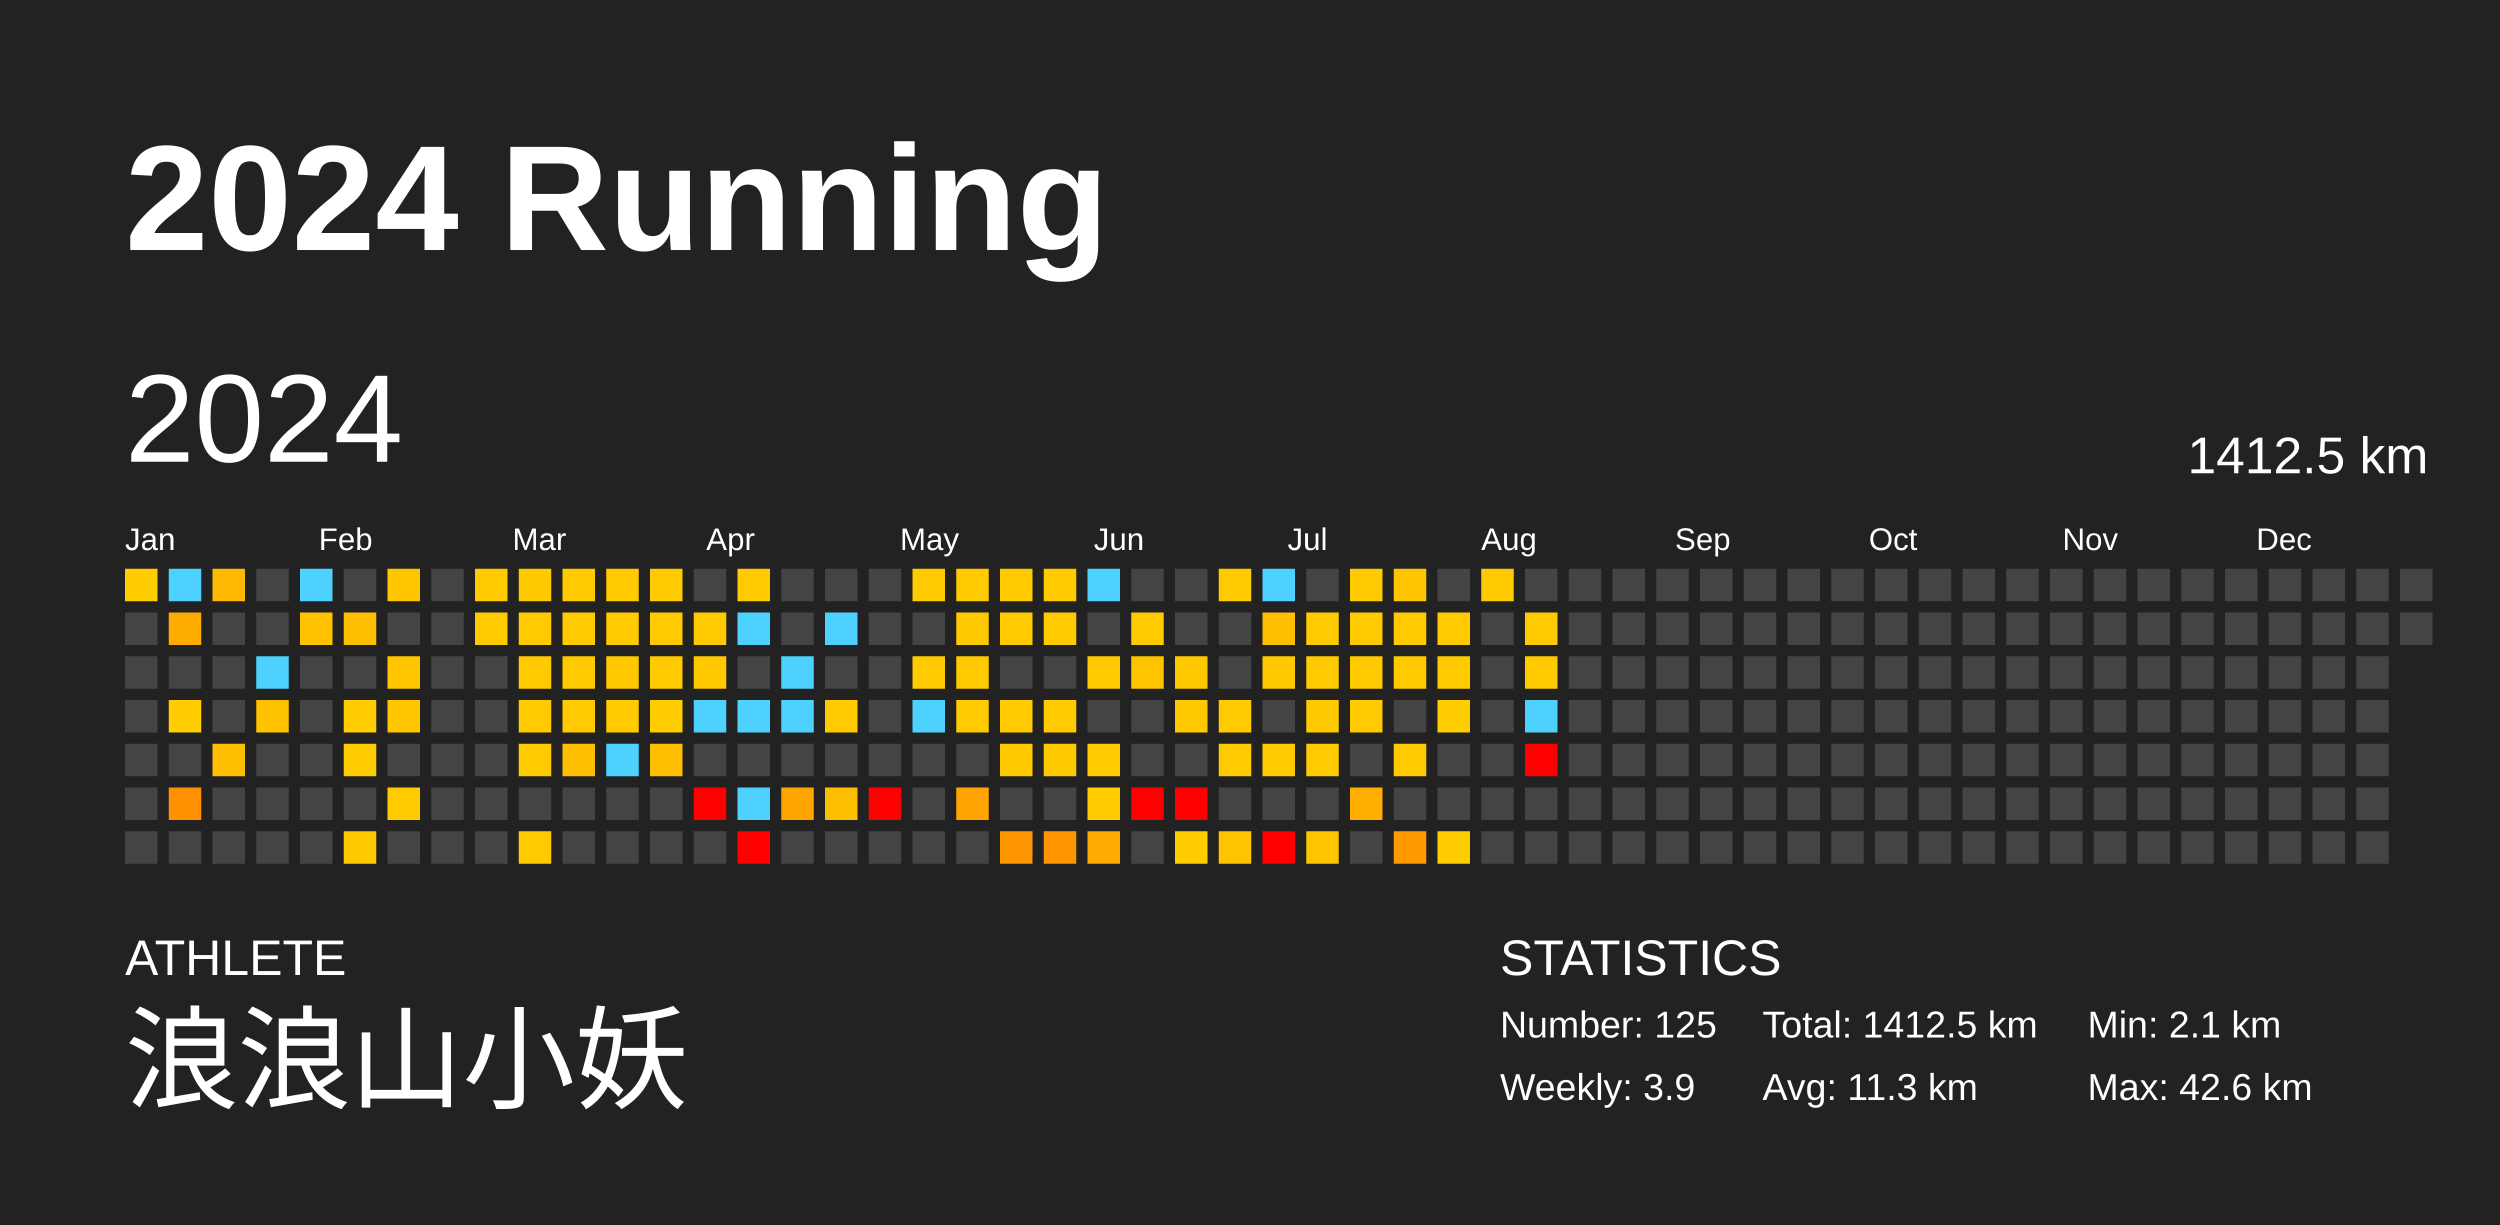
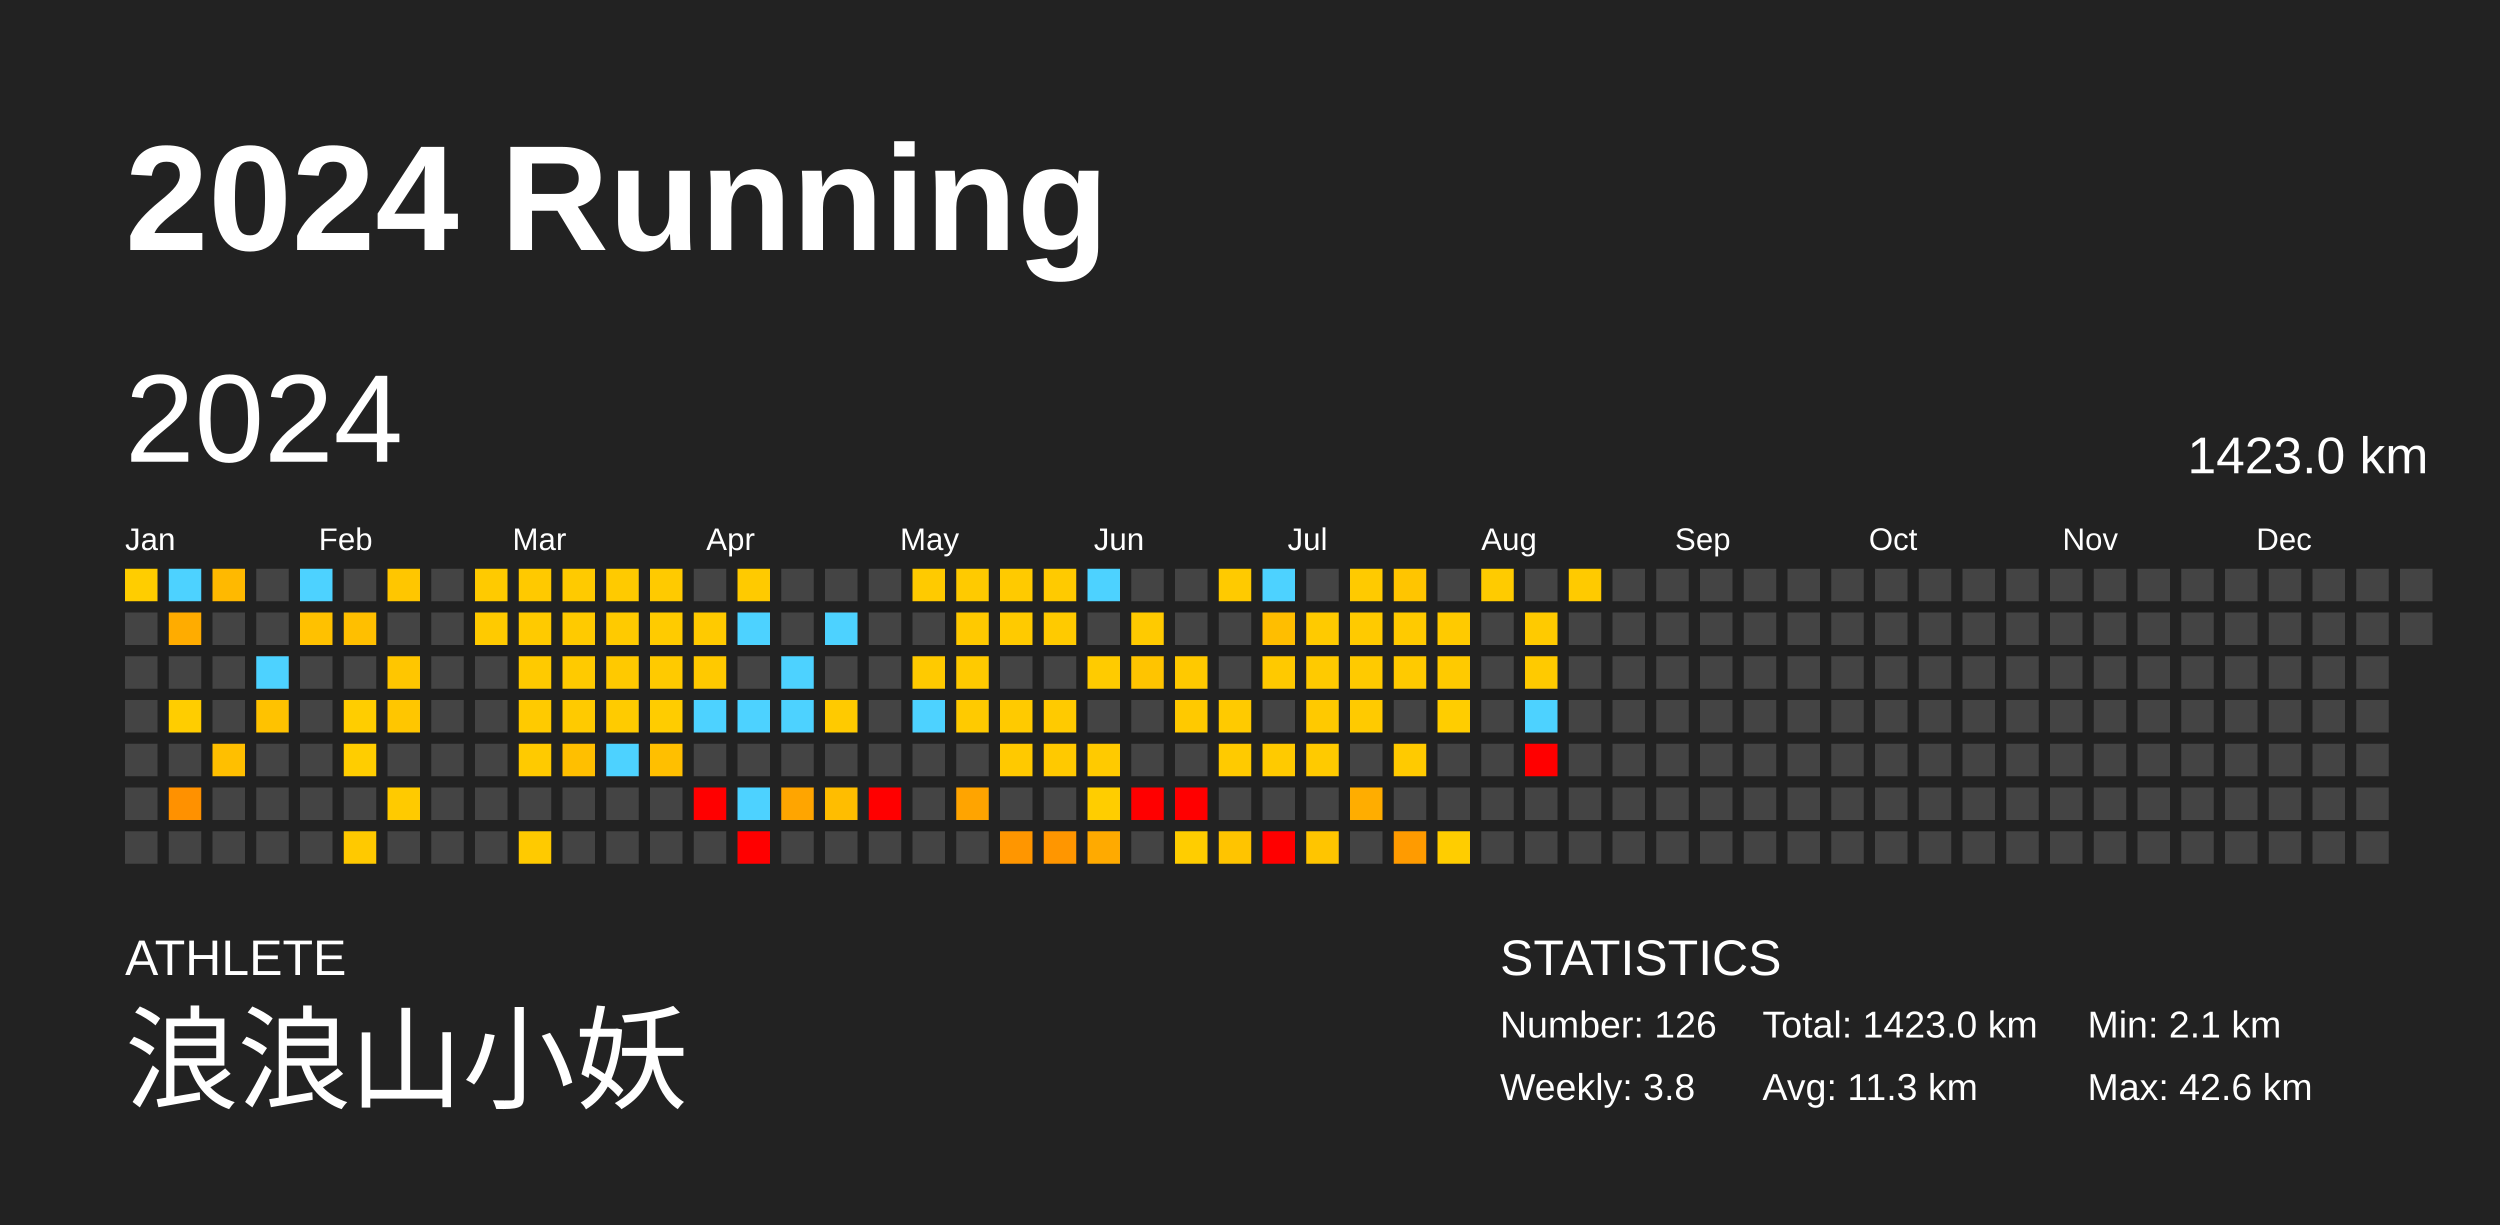
<svg xmlns="http://www.w3.org/2000/svg" baseProfile="full" height="98mm" version="1.1" viewBox="0,0,200,98" width="200mm">
  <defs />
  <rect fill="#222222" height="98" width="200" x="0" y="0" />
  <text fill="#FFFFFF" style="font-size:12px; font-family:Arial; font-weight:bold;" x="10" y="20">2024 Running</text>
  <text fill="#FFFFFF" style="font-size:4px; font-family:Arial" x="10" y="78">ATHLETE</text>
  <text fill="#FFFFFF" style="font-size:9px; font-family:Arial" x="10" y="88">浪浪山小妖</text>
  <text fill="#FFFFFF" style="font-size:4px; font-family:Arial" x="120" y="78">STATISTICS</text>
-   <text fill="#FFFFFF" style="font-size:3px; font-family:Arial" x="120" y="83">Number: 125</text>
-   <text fill="#FFFFFF" style="font-size:3px; font-family:Arial" x="120" y="88">Weekly: 3.9</text>
-   <text fill="#FFFFFF" style="font-size:3px; font-family:Arial" x="141" y="83">Total: 1412.5 km</text>
+   <text fill="#FFFFFF" style="font-size:3px; font-family:Arial" x="120" y="83">Number: 126</text>
+   <text fill="#FFFFFF" style="font-size:3px; font-family:Arial" x="120" y="88">Weekly: 3.8</text>
+   <text fill="#FFFFFF" style="font-size:3px; font-family:Arial" x="141" y="83">Total: 1423.0 km</text>
  <text fill="#FFFFFF" style="font-size:3px; font-family:Arial" x="141" y="88">Avg: 11.3 km</text>
  <text fill="#FFFFFF" style="font-size:3px; font-family:Arial" x="167" y="83">Min: 2.1 km</text>
  <text fill="#FFFFFF" style="font-size:3px; font-family:Arial" x="167" y="88">Max: 42.6 km</text>
  <text dominant-baseline="hanging" fill="#FFFFFF" style="font-size:10.0px; font-family:Arial;" x="10" y="30">2024</text>
-   <text dominant-baseline="hanging" fill="#FFFFFF" style="font-size:4.125px; font-family:Arial;" x="175" y="35">1412.5 km</text>
+   <text dominant-baseline="hanging" fill="#FFFFFF" style="font-size:4.125px; font-family:Arial;" x="175" y="35">1423.0 km</text>
  <text fill="#FFFFFF" style="font-size:2.5px; font-family:Arial" x="10.0" y="44">Jan</text>
  <text fill="#FFFFFF" style="font-size:2.5px; font-family:Arial" x="25.5" y="44">Feb</text>
  <text fill="#FFFFFF" style="font-size:2.5px; font-family:Arial" x="41.0" y="44">Mar</text>
  <text fill="#FFFFFF" style="font-size:2.5px; font-family:Arial" x="56.5" y="44">Apr</text>
  <text fill="#FFFFFF" style="font-size:2.5px; font-family:Arial" x="72.0" y="44">May</text>
  <text fill="#FFFFFF" style="font-size:2.5px; font-family:Arial" x="87.5" y="44">Jun</text>
  <text fill="#FFFFFF" style="font-size:2.5px; font-family:Arial" x="103.0" y="44">Jul</text>
  <text fill="#FFFFFF" style="font-size:2.5px; font-family:Arial" x="118.5" y="44">Aug</text>
  <text fill="#FFFFFF" style="font-size:2.5px; font-family:Arial" x="134.0" y="44">Sep</text>
  <text fill="#FFFFFF" style="font-size:2.5px; font-family:Arial" x="149.5" y="44">Oct</text>
  <text fill="#FFFFFF" style="font-size:2.5px; font-family:Arial" x="165.0" y="44">Nov</text>
  <text fill="#FFFFFF" style="font-size:2.5px; font-family:Arial" x="180.5" y="44">Dec</text>
  <rect fill="#ffcd00" height="2.6" width="2.6" x="10.0" y="45.5" />
  <rect fill="#444444" height="2.6" width="2.6" x="10.0" y="49.0" />
  <rect fill="#444444" height="2.6" width="2.6" x="10.0" y="52.5" />
  <rect fill="#444444" height="2.6" width="2.6" x="10.0" y="56.0" />
  <rect fill="#444444" height="2.6" width="2.6" x="10.0" y="59.5" />
  <rect fill="#444444" height="2.6" width="2.6" x="10.0" y="63.0" />
  <rect fill="#444444" height="2.6" width="2.6" x="10.0" y="66.5" />
  <rect fill="#4dd2ff" height="2.6" width="2.6" x="13.5" y="45.5" />
  <rect fill="#ffac00" height="2.6" width="2.6" x="13.5" y="49.0" />
  <rect fill="#444444" height="2.6" width="2.6" x="13.5" y="52.5" />
  <rect fill="#ffcd00" height="2.6" width="2.6" x="13.5" y="56.0" />
  <rect fill="#444444" height="2.6" width="2.6" x="13.5" y="59.5" />
  <rect fill="#ff9100" height="2.6" width="2.6" x="13.5" y="63.0" />
  <rect fill="#444444" height="2.6" width="2.6" x="13.5" y="66.5" />
  <rect fill="#ffb900" height="2.6" width="2.6" x="17.0" y="45.5" />
  <rect fill="#444444" height="2.6" width="2.6" x="17.0" y="49.0" />
  <rect fill="#444444" height="2.6" width="2.6" x="17.0" y="52.5" />
  <rect fill="#444444" height="2.6" width="2.6" x="17.0" y="56.0" />
  <rect fill="#ffbf00" height="2.6" width="2.6" x="17.0" y="59.5" />
  <rect fill="#444444" height="2.6" width="2.6" x="17.0" y="63.0" />
  <rect fill="#444444" height="2.6" width="2.6" x="17.0" y="66.5" />
  <rect fill="#444444" height="2.6" width="2.6" x="20.5" y="45.5" />
  <rect fill="#444444" height="2.6" width="2.6" x="20.5" y="49.0" />
  <rect fill="#4dd2ff" height="2.6" width="2.6" x="20.5" y="52.5" />
  <rect fill="#ffc200" height="2.6" width="2.6" x="20.5" y="56.0" />
  <rect fill="#444444" height="2.6" width="2.6" x="20.5" y="59.5" />
  <rect fill="#444444" height="2.6" width="2.6" x="20.5" y="63.0" />
  <rect fill="#444444" height="2.6" width="2.6" x="20.5" y="66.5" />
  <rect fill="#4dd2ff" height="2.6" width="2.6" x="24.0" y="45.5" />
  <rect fill="#ffc100" height="2.6" width="2.6" x="24.0" y="49.0" />
  <rect fill="#444444" height="2.6" width="2.6" x="24.0" y="52.5" />
  <rect fill="#444444" height="2.6" width="2.6" x="24.0" y="56.0" />
  <rect fill="#444444" height="2.6" width="2.6" x="24.0" y="59.5" />
  <rect fill="#444444" height="2.6" width="2.6" x="24.0" y="63.0" />
  <rect fill="#444444" height="2.6" width="2.6" x="24.0" y="66.5" />
  <rect fill="#444444" height="2.6" width="2.6" x="27.5" y="45.5" />
  <rect fill="#ffbf00" height="2.6" width="2.6" x="27.5" y="49.0" />
  <rect fill="#444444" height="2.6" width="2.6" x="27.5" y="52.5" />
  <rect fill="#ffcd00" height="2.6" width="2.6" x="27.5" y="56.0" />
  <rect fill="#ffcd00" height="2.6" width="2.6" x="27.5" y="59.5" />
  <rect fill="#444444" height="2.6" width="2.6" x="27.5" y="63.0" />
  <rect fill="#ffc900" height="2.6" width="2.6" x="27.5" y="66.5" />
  <rect fill="#ffc600" height="2.6" width="2.6" x="31.0" y="45.5" />
  <rect fill="#444444" height="2.6" width="2.6" x="31.0" y="49.0" />
  <rect fill="#ffc600" height="2.6" width="2.6" x="31.0" y="52.5" />
  <rect fill="#ffc600" height="2.6" width="2.6" x="31.0" y="56.0" />
  <rect fill="#444444" height="2.6" width="2.6" x="31.0" y="59.5" />
  <rect fill="#ffca00" height="2.6" width="2.6" x="31.0" y="63.0" />
  <rect fill="#444444" height="2.6" width="2.6" x="31.0" y="66.5" />
  <rect fill="#444444" height="2.6" width="2.6" x="34.5" y="45.5" />
  <rect fill="#444444" height="2.6" width="2.6" x="34.5" y="49.0" />
  <rect fill="#444444" height="2.6" width="2.6" x="34.5" y="52.5" />
  <rect fill="#444444" height="2.6" width="2.6" x="34.5" y="56.0" />
  <rect fill="#444444" height="2.6" width="2.6" x="34.5" y="59.5" />
  <rect fill="#444444" height="2.6" width="2.6" x="34.5" y="63.0" />
  <rect fill="#444444" height="2.6" width="2.6" x="34.5" y="66.5" />
  <rect fill="#ffca00" height="2.6" width="2.6" x="38.0" y="45.5" />
  <rect fill="#ffca00" height="2.6" width="2.6" x="38.0" y="49.0" />
  <rect fill="#444444" height="2.6" width="2.6" x="38.0" y="52.5" />
  <rect fill="#444444" height="2.6" width="2.6" x="38.0" y="56.0" />
  <rect fill="#444444" height="2.6" width="2.6" x="38.0" y="59.5" />
  <rect fill="#444444" height="2.6" width="2.6" x="38.0" y="63.0" />
  <rect fill="#444444" height="2.6" width="2.6" x="38.0" y="66.5" />
  <rect fill="#ffc900" height="2.6" width="2.6" x="41.5" y="45.5" />
  <rect fill="#ffca00" height="2.6" width="2.6" x="41.5" y="49.0" />
  <rect fill="#ffca00" height="2.6" width="2.6" x="41.5" y="52.5" />
  <rect fill="#ffca00" height="2.6" width="2.6" x="41.5" y="56.0" />
  <rect fill="#ffca00" height="2.6" width="2.6" x="41.5" y="59.5" />
  <rect fill="#444444" height="2.6" width="2.6" x="41.5" y="63.0" />
  <rect fill="#ffca00" height="2.6" width="2.6" x="41.5" y="66.5" />
  <rect fill="#ffca00" height="2.6" width="2.6" x="45.0" y="45.5" />
  <rect fill="#ffca00" height="2.6" width="2.6" x="45.0" y="49.0" />
  <rect fill="#ffca00" height="2.6" width="2.6" x="45.0" y="52.5" />
  <rect fill="#ffca00" height="2.6" width="2.6" x="45.0" y="56.0" />
  <rect fill="#ffbf00" height="2.6" width="2.6" x="45.0" y="59.5" />
  <rect fill="#444444" height="2.6" width="2.6" x="45.0" y="63.0" />
  <rect fill="#444444" height="2.6" width="2.6" x="45.0" y="66.5" />
  <rect fill="#ffca00" height="2.6" width="2.6" x="48.5" y="45.5" />
  <rect fill="#ffca00" height="2.6" width="2.6" x="48.5" y="49.0" />
  <rect fill="#ffc900" height="2.6" width="2.6" x="48.5" y="52.5" />
  <rect fill="#ffcb00" height="2.6" width="2.6" x="48.5" y="56.0" />
  <rect fill="#4dd2ff" height="2.6" width="2.6" x="48.5" y="59.5" />
  <rect fill="#444444" height="2.6" width="2.6" x="48.5" y="63.0" />
  <rect fill="#444444" height="2.6" width="2.6" x="48.5" y="66.5" />
  <rect fill="#ffca00" height="2.6" width="2.6" x="52.0" y="45.5" />
  <rect fill="#ffcb00" height="2.6" width="2.6" x="52.0" y="49.0" />
  <rect fill="#ffca00" height="2.6" width="2.6" x="52.0" y="52.5" />
  <rect fill="#ffcc00" height="2.6" width="2.6" x="52.0" y="56.0" />
  <rect fill="#ffbf00" height="2.6" width="2.6" x="52.0" y="59.5" />
  <rect fill="#444444" height="2.6" width="2.6" x="52.0" y="63.0" />
  <rect fill="#444444" height="2.6" width="2.6" x="52.0" y="66.5" />
  <rect fill="#444444" height="2.6" width="2.6" x="55.5" y="45.5" />
  <rect fill="#ffca00" height="2.6" width="2.6" x="55.5" y="49.0" />
  <rect fill="#ffc900" height="2.6" width="2.6" x="55.5" y="52.5" />
  <rect fill="#4dd2ff" height="2.6" width="2.6" x="55.5" y="56.0" />
  <rect fill="#444444" height="2.6" width="2.6" x="55.5" y="59.5" />
  <rect fill="red" height="2.6" width="2.6" x="55.5" y="63.0" />
  <rect fill="#444444" height="2.6" width="2.6" x="55.5" y="66.5" />
  <rect fill="#ffca00" height="2.6" width="2.6" x="59.0" y="45.5" />
  <rect fill="#4dd2ff" height="2.6" width="2.6" x="59.0" y="49.0" />
  <rect fill="#444444" height="2.6" width="2.6" x="59.0" y="52.5" />
  <rect fill="#4dd2ff" height="2.6" width="2.6" x="59.0" y="56.0" />
  <rect fill="#444444" height="2.6" width="2.6" x="59.0" y="59.5" />
  <rect fill="#4dd2ff" height="2.6" width="2.6" x="59.0" y="63.0" />
  <rect fill="red" height="2.6" width="2.6" x="59.0" y="66.5" />
  <rect fill="#444444" height="2.6" width="2.6" x="62.5" y="45.5" />
  <rect fill="#444444" height="2.6" width="2.6" x="62.5" y="49.0" />
  <rect fill="#4dd2ff" height="2.6" width="2.6" x="62.5" y="52.5" />
  <rect fill="#4dd2ff" height="2.6" width="2.6" x="62.5" y="56.0" />
  <rect fill="#444444" height="2.6" width="2.6" x="62.5" y="59.5" />
  <rect fill="#ffa500" height="2.6" width="2.6" x="62.5" y="63.0" />
  <rect fill="#444444" height="2.6" width="2.6" x="62.5" y="66.5" />
  <rect fill="#444444" height="2.6" width="2.6" x="66.0" y="45.5" />
  <rect fill="#4dd2ff" height="2.6" width="2.6" x="66.0" y="49.0" />
  <rect fill="#444444" height="2.6" width="2.6" x="66.0" y="52.5" />
  <rect fill="#ffca00" height="2.6" width="2.6" x="66.0" y="56.0" />
  <rect fill="#444444" height="2.6" width="2.6" x="66.0" y="59.5" />
  <rect fill="#ffbd00" height="2.6" width="2.6" x="66.0" y="63.0" />
  <rect fill="#444444" height="2.6" width="2.6" x="66.0" y="66.5" />
  <rect fill="#444444" height="2.6" width="2.6" x="69.5" y="45.5" />
  <rect fill="#444444" height="2.6" width="2.6" x="69.5" y="49.0" />
  <rect fill="#444444" height="2.6" width="2.6" x="69.5" y="52.5" />
  <rect fill="#444444" height="2.6" width="2.6" x="69.5" y="56.0" />
  <rect fill="#444444" height="2.6" width="2.6" x="69.5" y="59.5" />
  <rect fill="red" height="2.6" width="2.6" x="69.5" y="63.0" />
  <rect fill="#444444" height="2.6" width="2.6" x="69.5" y="66.5" />
  <rect fill="#ffca00" height="2.6" width="2.6" x="73.0" y="45.5" />
  <rect fill="#444444" height="2.6" width="2.6" x="73.0" y="49.0" />
  <rect fill="#ffca00" height="2.6" width="2.6" x="73.0" y="52.5" />
  <rect fill="#4dd2ff" height="2.6" width="2.6" x="73.0" y="56.0" />
  <rect fill="#444444" height="2.6" width="2.6" x="73.0" y="59.5" />
  <rect fill="#444444" height="2.6" width="2.6" x="73.0" y="63.0" />
  <rect fill="#444444" height="2.6" width="2.6" x="73.0" y="66.5" />
  <rect fill="#ffca00" height="2.6" width="2.6" x="76.5" y="45.5" />
  <rect fill="#ffc900" height="2.6" width="2.6" x="76.5" y="49.0" />
  <rect fill="#ffca00" height="2.6" width="2.6" x="76.5" y="52.5" />
  <rect fill="#ffca00" height="2.6" width="2.6" x="76.5" y="56.0" />
  <rect fill="#444444" height="2.6" width="2.6" x="76.5" y="59.5" />
  <rect fill="#ffa400" height="2.6" width="2.6" x="76.5" y="63.0" />
  <rect fill="#444444" height="2.6" width="2.6" x="76.5" y="66.5" />
  <rect fill="#ffca00" height="2.6" width="2.6" x="80.0" y="45.5" />
  <rect fill="#ffca00" height="2.6" width="2.6" x="80.0" y="49.0" />
  <rect fill="#444444" height="2.6" width="2.6" x="80.0" y="52.5" />
  <rect fill="#ffca00" height="2.6" width="2.6" x="80.0" y="56.0" />
  <rect fill="#ffc900" height="2.6" width="2.6" x="80.0" y="59.5" />
  <rect fill="#444444" height="2.6" width="2.6" x="80.0" y="63.0" />
  <rect fill="#ff9600" height="2.6" width="2.6" x="80.0" y="66.5" />
  <rect fill="#ffca00" height="2.6" width="2.6" x="83.5" y="45.5" />
  <rect fill="#ffca00" height="2.6" width="2.6" x="83.5" y="49.0" />
  <rect fill="#444444" height="2.6" width="2.6" x="83.5" y="52.5" />
  <rect fill="#ffca00" height="2.6" width="2.6" x="83.5" y="56.0" />
  <rect fill="#ffc900" height="2.6" width="2.6" x="83.5" y="59.5" />
  <rect fill="#444444" height="2.6" width="2.6" x="83.5" y="63.0" />
  <rect fill="#ff9600" height="2.6" width="2.6" x="83.5" y="66.5" />
  <rect fill="#4dd2ff" height="2.6" width="2.6" x="87.0" y="45.5" />
  <rect fill="#444444" height="2.6" width="2.6" x="87.0" y="49.0" />
  <rect fill="#ffcb00" height="2.6" width="2.6" x="87.0" y="52.5" />
  <rect fill="#444444" height="2.6" width="2.6" x="87.0" y="56.0" />
  <rect fill="#ffca00" height="2.6" width="2.6" x="87.0" y="59.5" />
  <rect fill="#ffcd00" height="2.6" width="2.6" x="87.0" y="63.0" />
  <rect fill="#ffaa00" height="2.6" width="2.6" x="87.0" y="66.5" />
  <rect fill="#444444" height="2.6" width="2.6" x="90.5" y="45.5" />
  <rect fill="#ffca00" height="2.6" width="2.6" x="90.5" y="49.0" />
  <rect fill="#ffc400" height="2.6" width="2.6" x="90.5" y="52.5" />
  <rect fill="#444444" height="2.6" width="2.6" x="90.5" y="56.0" />
  <rect fill="#444444" height="2.6" width="2.6" x="90.5" y="59.5" />
  <rect fill="red" height="2.6" width="2.6" x="90.5" y="63.0" />
  <rect fill="#444444" height="2.6" width="2.6" x="90.5" y="66.5" />
  <rect fill="#444444" height="2.6" width="2.6" x="94.0" y="45.5" />
  <rect fill="#444444" height="2.6" width="2.6" x="94.0" y="49.0" />
  <rect fill="#ffc900" height="2.6" width="2.6" x="94.0" y="52.5" />
  <rect fill="#ffc900" height="2.6" width="2.6" x="94.0" y="56.0" />
  <rect fill="#444444" height="2.6" width="2.6" x="94.0" y="59.5" />
  <rect fill="red" height="2.6" width="2.6" x="94.0" y="63.0" />
  <rect fill="#ffcd00" height="2.6" width="2.6" x="94.0" y="66.5" />
  <rect fill="#ffca00" height="2.6" width="2.6" x="97.5" y="45.5" />
  <rect fill="#444444" height="2.6" width="2.6" x="97.5" y="49.0" />
  <rect fill="#444444" height="2.6" width="2.6" x="97.5" y="52.5" />
  <rect fill="#ffca00" height="2.6" width="2.6" x="97.5" y="56.0" />
  <rect fill="#ffca00" height="2.6" width="2.6" x="97.5" y="59.5" />
  <rect fill="#444444" height="2.6" width="2.6" x="97.5" y="63.0" />
  <rect fill="#ffc400" height="2.6" width="2.6" x="97.5" y="66.5" />
  <rect fill="#4dd2ff" height="2.6" width="2.6" x="101.0" y="45.5" />
  <rect fill="#ffbe00" height="2.6" width="2.6" x="101.0" y="49.0" />
  <rect fill="#ffc900" height="2.6" width="2.6" x="101.0" y="52.5" />
  <rect fill="#444444" height="2.6" width="2.6" x="101.0" y="56.0" />
  <rect fill="#ffca00" height="2.6" width="2.6" x="101.0" y="59.5" />
  <rect fill="#444444" height="2.6" width="2.6" x="101.0" y="63.0" />
  <rect fill="red" height="2.6" width="2.6" x="101.0" y="66.5" />
  <rect fill="#444444" height="2.6" width="2.6" x="104.5" y="45.5" />
  <rect fill="#ffca00" height="2.6" width="2.6" x="104.5" y="49.0" />
  <rect fill="#ffca00" height="2.6" width="2.6" x="104.5" y="52.5" />
  <rect fill="#ffc900" height="2.6" width="2.6" x="104.5" y="56.0" />
  <rect fill="#ffca00" height="2.6" width="2.6" x="104.5" y="59.5" />
  <rect fill="#444444" height="2.6" width="2.6" x="104.5" y="63.0" />
  <rect fill="#ffc500" height="2.6" width="2.6" x="104.5" y="66.5" />
  <rect fill="#ffca00" height="2.6" width="2.6" x="108.0" y="45.5" />
  <rect fill="#ffca00" height="2.6" width="2.6" x="108.0" y="49.0" />
  <rect fill="#ffca00" height="2.6" width="2.6" x="108.0" y="52.5" />
  <rect fill="#ffca00" height="2.6" width="2.6" x="108.0" y="56.0" />
  <rect fill="#444444" height="2.6" width="2.6" x="108.0" y="59.5" />
  <rect fill="#ffad00" height="2.6" width="2.6" x="108.0" y="63.0" />
  <rect fill="#444444" height="2.6" width="2.6" x="108.0" y="66.5" />
  <rect fill="#ffc500" height="2.6" width="2.6" x="111.5" y="45.5" />
  <rect fill="#ffca00" height="2.6" width="2.6" x="111.5" y="49.0" />
  <rect fill="#ffca00" height="2.6" width="2.6" x="111.5" y="52.5" />
  <rect fill="#444444" height="2.6" width="2.6" x="111.5" y="56.0" />
  <rect fill="#ffca00" height="2.6" width="2.6" x="111.5" y="59.5" />
  <rect fill="#444444" height="2.6" width="2.6" x="111.5" y="63.0" />
  <rect fill="#ff9b00" height="2.6" width="2.6" x="111.5" y="66.5" />
  <rect fill="#444444" height="2.6" width="2.6" x="115.0" y="45.5" />
  <rect fill="#ffca00" height="2.6" width="2.6" x="115.0" y="49.0" />
  <rect fill="#ffca00" height="2.6" width="2.6" x="115.0" y="52.5" />
  <rect fill="#ffcd00" height="2.6" width="2.6" x="115.0" y="56.0" />
  <rect fill="#444444" height="2.6" width="2.6" x="115.0" y="59.5" />
  <rect fill="#444444" height="2.6" width="2.6" x="115.0" y="63.0" />
  <rect fill="#ffcd00" height="2.6" width="2.6" x="115.0" y="66.5" />
  <rect fill="#ffcb00" height="2.6" width="2.6" x="118.5" y="45.5" />
  <rect fill="#444444" height="2.6" width="2.6" x="118.5" y="49.0" />
  <rect fill="#444444" height="2.6" width="2.6" x="118.5" y="52.5" />
  <rect fill="#444444" height="2.6" width="2.6" x="118.5" y="56.0" />
  <rect fill="#444444" height="2.6" width="2.6" x="118.5" y="59.5" />
  <rect fill="#444444" height="2.6" width="2.6" x="118.5" y="63.0" />
  <rect fill="#444444" height="2.6" width="2.6" x="118.5" y="66.5" />
  <rect fill="#444444" height="2.6" width="2.6" x="122.0" y="45.5" />
  <rect fill="#ffca00" height="2.6" width="2.6" x="122.0" y="49.0" />
  <rect fill="#ffca00" height="2.6" width="2.6" x="122.0" y="52.5" />
  <rect fill="#4dd2ff" height="2.6" width="2.6" x="122.0" y="56.0" />
  <rect fill="red" height="2.6" width="2.6" x="122.0" y="59.5" />
  <rect fill="#444444" height="2.6" width="2.6" x="122.0" y="63.0" />
  <rect fill="#444444" height="2.6" width="2.6" x="122.0" y="66.5" />
-   <rect fill="#444444" height="2.6" width="2.6" x="125.5" y="45.5" />
+   <rect fill="#ffca00" height="2.6" width="2.6" x="125.5" y="45.5" />
  <rect fill="#444444" height="2.6" width="2.6" x="125.5" y="49.0" />
  <rect fill="#444444" height="2.6" width="2.6" x="125.5" y="52.5" />
  <rect fill="#444444" height="2.6" width="2.6" x="125.5" y="56.0" />
  <rect fill="#444444" height="2.6" width="2.6" x="125.5" y="59.5" />
  <rect fill="#444444" height="2.6" width="2.6" x="125.5" y="63.0" />
  <rect fill="#444444" height="2.6" width="2.6" x="125.5" y="66.5" />
  <rect fill="#444444" height="2.6" width="2.6" x="129.0" y="45.5" />
  <rect fill="#444444" height="2.6" width="2.6" x="129.0" y="49.0" />
  <rect fill="#444444" height="2.6" width="2.6" x="129.0" y="52.5" />
  <rect fill="#444444" height="2.6" width="2.6" x="129.0" y="56.0" />
  <rect fill="#444444" height="2.6" width="2.6" x="129.0" y="59.5" />
  <rect fill="#444444" height="2.6" width="2.6" x="129.0" y="63.0" />
  <rect fill="#444444" height="2.6" width="2.6" x="129.0" y="66.5" />
  <rect fill="#444444" height="2.6" width="2.6" x="132.5" y="45.5" />
  <rect fill="#444444" height="2.6" width="2.6" x="132.5" y="49.0" />
  <rect fill="#444444" height="2.6" width="2.6" x="132.5" y="52.5" />
  <rect fill="#444444" height="2.6" width="2.6" x="132.5" y="56.0" />
  <rect fill="#444444" height="2.6" width="2.6" x="132.5" y="59.5" />
  <rect fill="#444444" height="2.6" width="2.6" x="132.5" y="63.0" />
  <rect fill="#444444" height="2.6" width="2.6" x="132.5" y="66.5" />
  <rect fill="#444444" height="2.6" width="2.6" x="136.0" y="45.5" />
  <rect fill="#444444" height="2.6" width="2.6" x="136.0" y="49.0" />
  <rect fill="#444444" height="2.6" width="2.6" x="136.0" y="52.5" />
  <rect fill="#444444" height="2.6" width="2.6" x="136.0" y="56.0" />
  <rect fill="#444444" height="2.6" width="2.6" x="136.0" y="59.5" />
  <rect fill="#444444" height="2.6" width="2.6" x="136.0" y="63.0" />
  <rect fill="#444444" height="2.6" width="2.6" x="136.0" y="66.5" />
  <rect fill="#444444" height="2.6" width="2.6" x="139.5" y="45.5" />
  <rect fill="#444444" height="2.6" width="2.6" x="139.5" y="49.0" />
  <rect fill="#444444" height="2.6" width="2.6" x="139.5" y="52.5" />
  <rect fill="#444444" height="2.6" width="2.6" x="139.5" y="56.0" />
  <rect fill="#444444" height="2.6" width="2.6" x="139.5" y="59.5" />
  <rect fill="#444444" height="2.6" width="2.6" x="139.5" y="63.0" />
  <rect fill="#444444" height="2.6" width="2.6" x="139.5" y="66.5" />
  <rect fill="#444444" height="2.6" width="2.6" x="143.0" y="45.5" />
  <rect fill="#444444" height="2.6" width="2.6" x="143.0" y="49.0" />
  <rect fill="#444444" height="2.6" width="2.6" x="143.0" y="52.5" />
  <rect fill="#444444" height="2.6" width="2.6" x="143.0" y="56.0" />
  <rect fill="#444444" height="2.6" width="2.6" x="143.0" y="59.5" />
  <rect fill="#444444" height="2.6" width="2.6" x="143.0" y="63.0" />
  <rect fill="#444444" height="2.6" width="2.6" x="143.0" y="66.5" />
  <rect fill="#444444" height="2.6" width="2.6" x="146.5" y="45.5" />
  <rect fill="#444444" height="2.6" width="2.6" x="146.5" y="49.0" />
  <rect fill="#444444" height="2.6" width="2.6" x="146.5" y="52.5" />
  <rect fill="#444444" height="2.6" width="2.6" x="146.5" y="56.0" />
  <rect fill="#444444" height="2.6" width="2.6" x="146.5" y="59.5" />
  <rect fill="#444444" height="2.6" width="2.6" x="146.5" y="63.0" />
  <rect fill="#444444" height="2.6" width="2.6" x="146.5" y="66.5" />
  <rect fill="#444444" height="2.6" width="2.6" x="150.0" y="45.5" />
  <rect fill="#444444" height="2.6" width="2.6" x="150.0" y="49.0" />
  <rect fill="#444444" height="2.6" width="2.6" x="150.0" y="52.5" />
  <rect fill="#444444" height="2.6" width="2.6" x="150.0" y="56.0" />
  <rect fill="#444444" height="2.6" width="2.6" x="150.0" y="59.5" />
  <rect fill="#444444" height="2.6" width="2.6" x="150.0" y="63.0" />
  <rect fill="#444444" height="2.6" width="2.6" x="150.0" y="66.5" />
  <rect fill="#444444" height="2.6" width="2.6" x="153.5" y="45.5" />
  <rect fill="#444444" height="2.6" width="2.6" x="153.5" y="49.0" />
  <rect fill="#444444" height="2.6" width="2.6" x="153.5" y="52.5" />
  <rect fill="#444444" height="2.6" width="2.6" x="153.5" y="56.0" />
  <rect fill="#444444" height="2.6" width="2.6" x="153.5" y="59.5" />
  <rect fill="#444444" height="2.6" width="2.6" x="153.5" y="63.0" />
  <rect fill="#444444" height="2.6" width="2.6" x="153.5" y="66.5" />
  <rect fill="#444444" height="2.6" width="2.6" x="157.0" y="45.5" />
  <rect fill="#444444" height="2.6" width="2.6" x="157.0" y="49.0" />
  <rect fill="#444444" height="2.6" width="2.6" x="157.0" y="52.5" />
  <rect fill="#444444" height="2.6" width="2.6" x="157.0" y="56.0" />
  <rect fill="#444444" height="2.6" width="2.6" x="157.0" y="59.5" />
  <rect fill="#444444" height="2.6" width="2.6" x="157.0" y="63.0" />
  <rect fill="#444444" height="2.6" width="2.6" x="157.0" y="66.5" />
  <rect fill="#444444" height="2.6" width="2.6" x="160.5" y="45.5" />
  <rect fill="#444444" height="2.6" width="2.6" x="160.5" y="49.0" />
  <rect fill="#444444" height="2.6" width="2.6" x="160.5" y="52.5" />
  <rect fill="#444444" height="2.6" width="2.6" x="160.5" y="56.0" />
  <rect fill="#444444" height="2.6" width="2.6" x="160.5" y="59.5" />
  <rect fill="#444444" height="2.6" width="2.6" x="160.5" y="63.0" />
  <rect fill="#444444" height="2.6" width="2.6" x="160.5" y="66.5" />
  <rect fill="#444444" height="2.6" width="2.6" x="164.0" y="45.5" />
  <rect fill="#444444" height="2.6" width="2.6" x="164.0" y="49.0" />
  <rect fill="#444444" height="2.6" width="2.6" x="164.0" y="52.5" />
  <rect fill="#444444" height="2.6" width="2.6" x="164.0" y="56.0" />
  <rect fill="#444444" height="2.6" width="2.6" x="164.0" y="59.5" />
  <rect fill="#444444" height="2.6" width="2.6" x="164.0" y="63.0" />
  <rect fill="#444444" height="2.6" width="2.6" x="164.0" y="66.5" />
  <rect fill="#444444" height="2.6" width="2.6" x="167.5" y="45.5" />
  <rect fill="#444444" height="2.6" width="2.6" x="167.5" y="49.0" />
  <rect fill="#444444" height="2.6" width="2.6" x="167.5" y="52.5" />
  <rect fill="#444444" height="2.6" width="2.6" x="167.5" y="56.0" />
  <rect fill="#444444" height="2.6" width="2.6" x="167.5" y="59.5" />
  <rect fill="#444444" height="2.6" width="2.6" x="167.5" y="63.0" />
  <rect fill="#444444" height="2.6" width="2.6" x="167.5" y="66.5" />
  <rect fill="#444444" height="2.6" width="2.6" x="171.0" y="45.5" />
  <rect fill="#444444" height="2.6" width="2.6" x="171.0" y="49.0" />
  <rect fill="#444444" height="2.6" width="2.6" x="171.0" y="52.5" />
  <rect fill="#444444" height="2.6" width="2.6" x="171.0" y="56.0" />
  <rect fill="#444444" height="2.6" width="2.6" x="171.0" y="59.5" />
  <rect fill="#444444" height="2.6" width="2.6" x="171.0" y="63.0" />
  <rect fill="#444444" height="2.6" width="2.6" x="171.0" y="66.5" />
  <rect fill="#444444" height="2.6" width="2.6" x="174.5" y="45.5" />
  <rect fill="#444444" height="2.6" width="2.6" x="174.5" y="49.0" />
  <rect fill="#444444" height="2.6" width="2.6" x="174.5" y="52.5" />
  <rect fill="#444444" height="2.6" width="2.6" x="174.5" y="56.0" />
  <rect fill="#444444" height="2.6" width="2.6" x="174.5" y="59.5" />
  <rect fill="#444444" height="2.6" width="2.6" x="174.5" y="63.0" />
  <rect fill="#444444" height="2.6" width="2.6" x="174.5" y="66.5" />
  <rect fill="#444444" height="2.6" width="2.6" x="178.0" y="45.5" />
  <rect fill="#444444" height="2.6" width="2.6" x="178.0" y="49.0" />
  <rect fill="#444444" height="2.6" width="2.6" x="178.0" y="52.5" />
  <rect fill="#444444" height="2.6" width="2.6" x="178.0" y="56.0" />
  <rect fill="#444444" height="2.6" width="2.6" x="178.0" y="59.5" />
  <rect fill="#444444" height="2.6" width="2.6" x="178.0" y="63.0" />
  <rect fill="#444444" height="2.6" width="2.6" x="178.0" y="66.5" />
  <rect fill="#444444" height="2.6" width="2.6" x="181.5" y="45.5" />
  <rect fill="#444444" height="2.6" width="2.6" x="181.5" y="49.0" />
  <rect fill="#444444" height="2.6" width="2.6" x="181.5" y="52.5" />
  <rect fill="#444444" height="2.6" width="2.6" x="181.5" y="56.0" />
  <rect fill="#444444" height="2.6" width="2.6" x="181.5" y="59.5" />
  <rect fill="#444444" height="2.6" width="2.6" x="181.5" y="63.0" />
  <rect fill="#444444" height="2.6" width="2.6" x="181.5" y="66.5" />
  <rect fill="#444444" height="2.6" width="2.6" x="185.0" y="45.5" />
  <rect fill="#444444" height="2.6" width="2.6" x="185.0" y="49.0" />
  <rect fill="#444444" height="2.6" width="2.6" x="185.0" y="52.5" />
  <rect fill="#444444" height="2.6" width="2.6" x="185.0" y="56.0" />
  <rect fill="#444444" height="2.6" width="2.6" x="185.0" y="59.5" />
  <rect fill="#444444" height="2.6" width="2.6" x="185.0" y="63.0" />
  <rect fill="#444444" height="2.6" width="2.6" x="185.0" y="66.5" />
  <rect fill="#444444" height="2.6" width="2.6" x="188.5" y="45.5" />
  <rect fill="#444444" height="2.6" width="2.6" x="188.5" y="49.0" />
  <rect fill="#444444" height="2.6" width="2.6" x="188.5" y="52.5" />
  <rect fill="#444444" height="2.6" width="2.6" x="188.5" y="56.0" />
  <rect fill="#444444" height="2.6" width="2.6" x="188.5" y="59.5" />
  <rect fill="#444444" height="2.6" width="2.6" x="188.5" y="63.0" />
  <rect fill="#444444" height="2.6" width="2.6" x="188.5" y="66.5" />
  <rect fill="#444444" height="2.6" width="2.6" x="192.0" y="45.5" />
  <rect fill="#444444" height="2.6" width="2.6" x="192.0" y="49.0" />
</svg>
